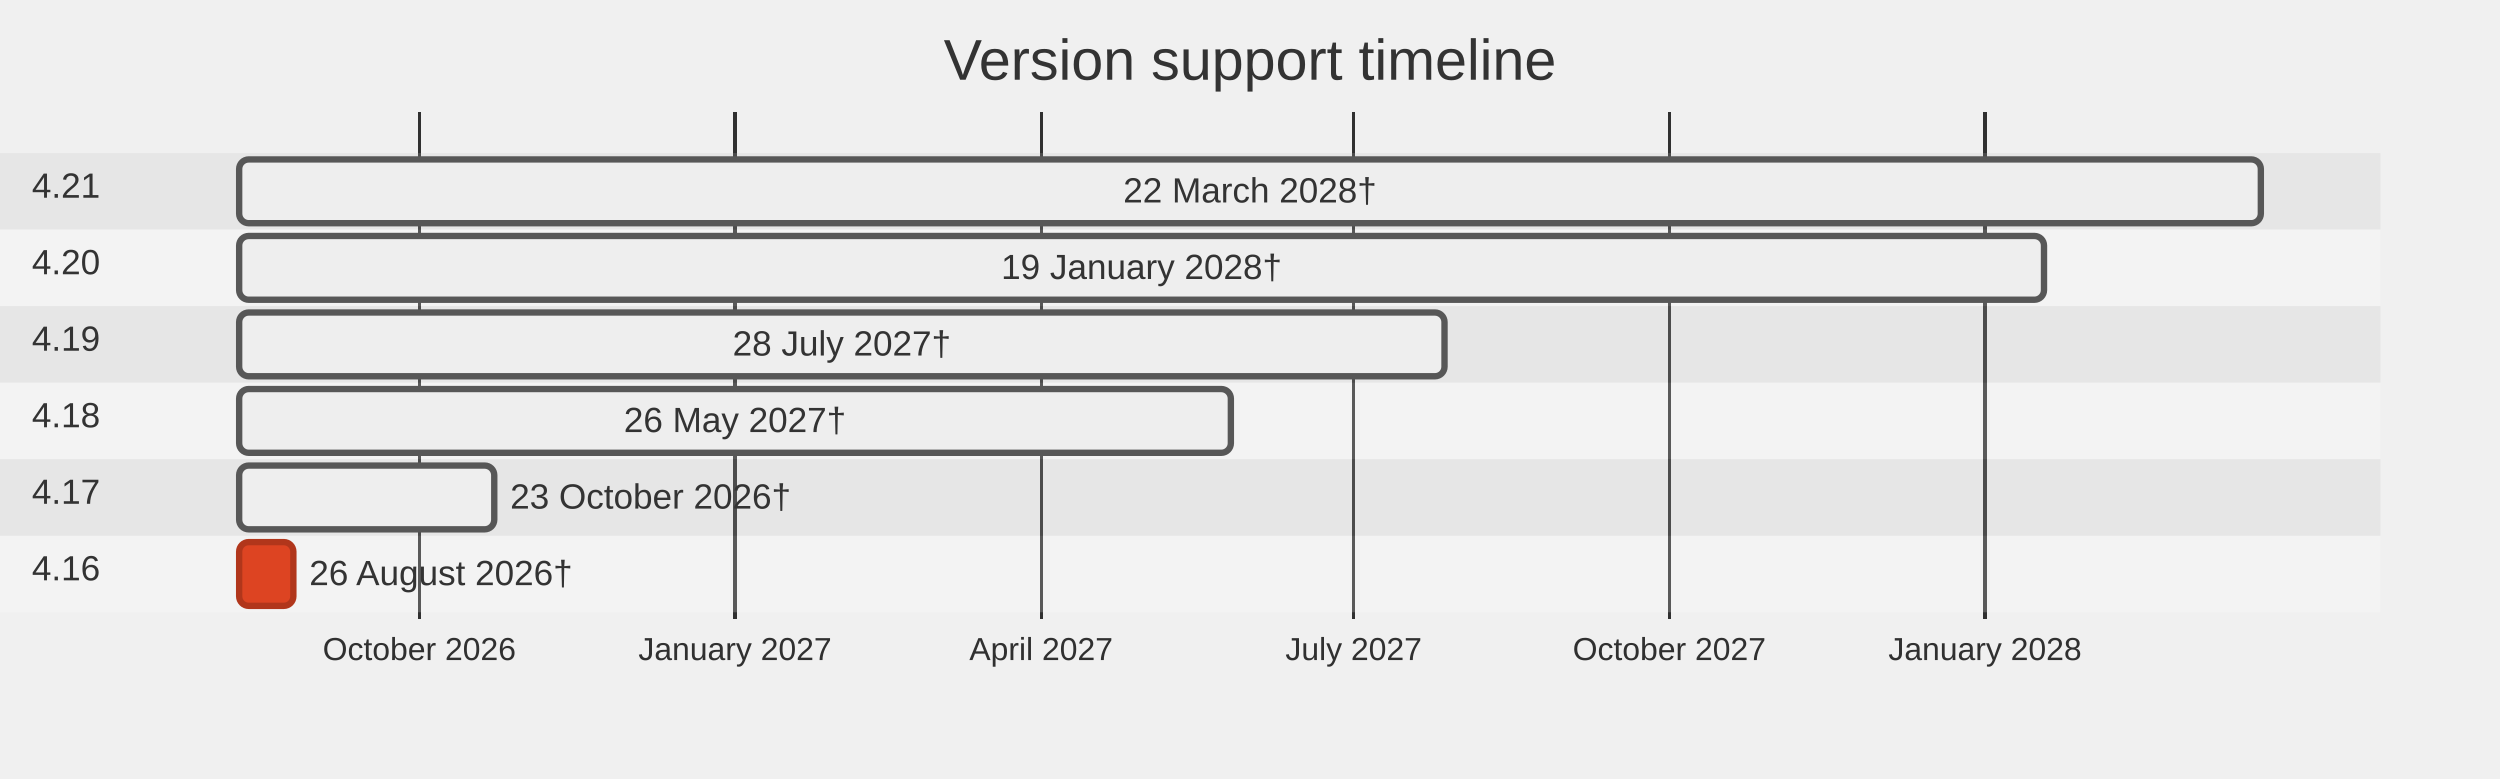
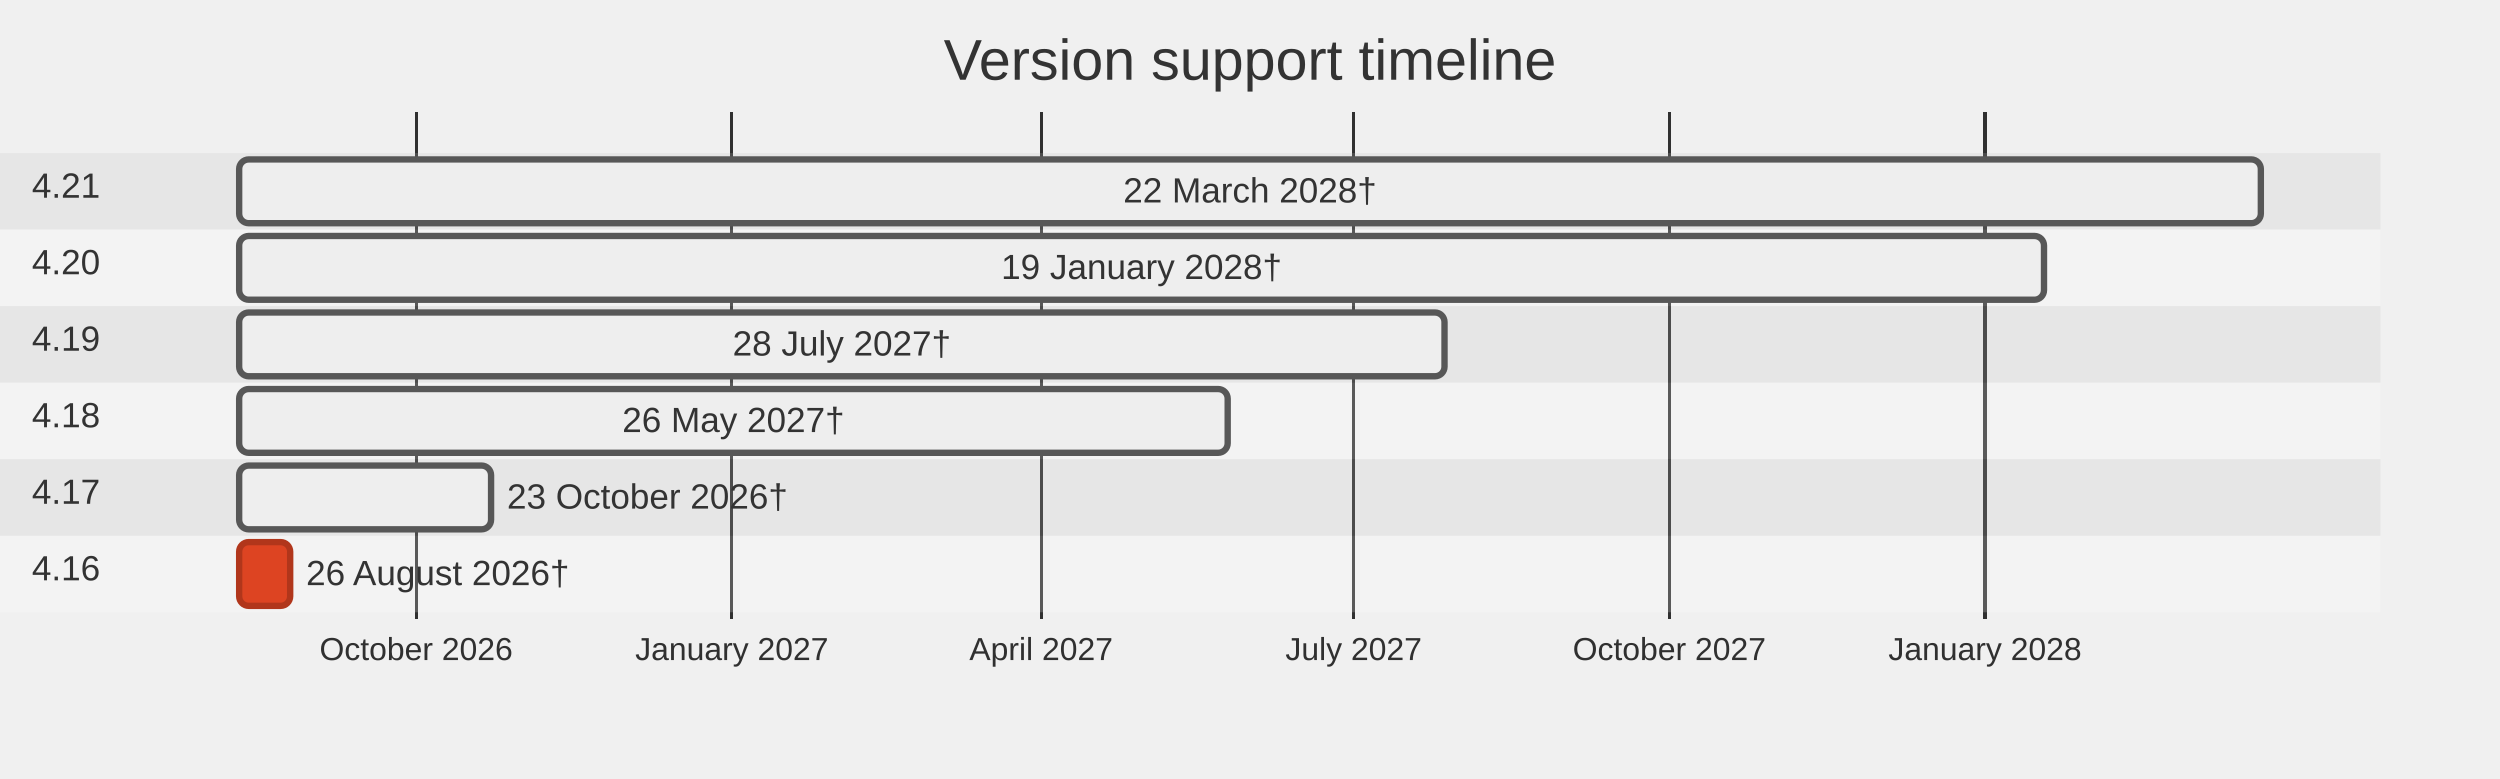
<svg xmlns="http://www.w3.org/2000/svg" id="my-svg" width="100%" viewBox="0 0 784 244" style="max-width: 784px; background-color: white;" role="graphics-document document" aria-roledescription="gantt">
  <style>#my-svg{font-family:"trebuchet ms",verdana,arial,sans-serif;font-size:16px;fill:#000000;}@keyframes edge-animation-frame{from{stroke-dashoffset:0;}}@keyframes dash{to{stroke-dashoffset:0;}}#my-svg .edge-animation-slow{stroke-dasharray:9,5!important;stroke-dashoffset:900;animation:dash 50s linear infinite;stroke-linecap:round;}#my-svg .edge-animation-fast{stroke-dasharray:9,5!important;stroke-dashoffset:900;animation:dash 20s linear infinite;stroke-linecap:round;}#my-svg .error-icon{fill:#552222;}#my-svg .error-text{fill:#552222;stroke:#552222;}#my-svg .edge-thickness-normal{stroke-width:1px;}#my-svg .edge-thickness-thick{stroke-width:3.5px;}#my-svg .edge-pattern-solid{stroke-dasharray:0;}#my-svg .edge-thickness-invisible{stroke-width:0;fill:none;}#my-svg .edge-pattern-dashed{stroke-dasharray:3;}#my-svg .edge-pattern-dotted{stroke-dasharray:2;}#my-svg .marker{fill:#666;stroke:#666;}#my-svg .marker.cross{stroke:#666;}#my-svg svg{font-family:"trebuchet ms",verdana,arial,sans-serif;font-size:16px;}#my-svg p{margin:0;}#my-svg .mermaid-main-font{font-family:"trebuchet ms",verdana,arial,sans-serif;}#my-svg .exclude-range{fill:#eeeeee;}#my-svg .section{stroke:none;opacity:0.2;}#my-svg .section0{fill:hsl(0, 0%, 73.922%);}#my-svg .section2{fill:hsl(0, 0%, 73.922%);}#my-svg .section1,#my-svg .section3{fill:white;opacity:0.2;}#my-svg .sectionTitle0{fill:#333;}#my-svg .sectionTitle1{fill:#333;}#my-svg .sectionTitle2{fill:#333;}#my-svg .sectionTitle3{fill:#333;}#my-svg .sectionTitle{text-anchor:start;font-family:"trebuchet ms",verdana,arial,sans-serif;}#my-svg .grid .tick{stroke:hsl(0, 0%, 90%);opacity:0.8;shape-rendering:crispEdges;}#my-svg .grid .tick text{font-family:"trebuchet ms",verdana,arial,sans-serif;fill:#000000;}#my-svg .grid path{stroke-width:0;}#my-svg .today{fill:none;stroke:#d42;stroke-width:2px;}#my-svg .task{stroke-width:2;}#my-svg .taskText{text-anchor:middle;font-family:"trebuchet ms",verdana,arial,sans-serif;}#my-svg .taskTextOutsideRight{fill:#333;text-anchor:start;font-family:"trebuchet ms",verdana,arial,sans-serif;}#my-svg .taskTextOutsideLeft{fill:#333;text-anchor:end;}#my-svg .task.clickable{cursor:pointer;}#my-svg .taskText.clickable{cursor:pointer;fill:#003163!important;font-weight:bold;}#my-svg .taskTextOutsideLeft.clickable{cursor:pointer;fill:#003163!important;font-weight:bold;}#my-svg .taskTextOutsideRight.clickable{cursor:pointer;fill:#003163!important;font-weight:bold;}#my-svg .taskText0,#my-svg .taskText1,#my-svg .taskText2,#my-svg .taskText3{fill:white;}#my-svg .task0,#my-svg .task1,#my-svg .task2,#my-svg .task3{fill:#707070;stroke:hsl(0, 0%, 33.922%);}#my-svg .taskTextOutside0,#my-svg .taskTextOutside2{fill:#333;}#my-svg .taskTextOutside1,#my-svg .taskTextOutside3{fill:#333;}#my-svg .active0,#my-svg .active1,#my-svg .active2,#my-svg .active3{fill:#eee;stroke:hsl(0, 0%, 33.922%);}#my-svg .activeText0,#my-svg .activeText1,#my-svg .activeText2,#my-svg .activeText3{fill:#333!important;}#my-svg .done0,#my-svg .done1,#my-svg .done2,#my-svg .done3{stroke:#666;fill:#bbb;stroke-width:2;}#my-svg .doneText0,#my-svg .doneText1,#my-svg .doneText2,#my-svg .doneText3{fill:#333!important;}#my-svg .doneText0.taskTextOutsideLeft,#my-svg .doneText0.taskTextOutsideRight,#my-svg .doneText1.taskTextOutsideLeft,#my-svg .doneText1.taskTextOutsideRight,#my-svg .doneText2.taskTextOutsideLeft,#my-svg .doneText2.taskTextOutsideRight,#my-svg .doneText3.taskTextOutsideLeft,#my-svg .doneText3.taskTextOutsideRight{fill:#333!important;}#my-svg .crit0,#my-svg .crit1,#my-svg .crit2,#my-svg .crit3{stroke:hsl(10.909, 73.333%, 40%);fill:#d42;stroke-width:2;}#my-svg .activeCrit0,#my-svg .activeCrit1,#my-svg .activeCrit2,#my-svg .activeCrit3{stroke:hsl(10.909, 73.333%, 40%);fill:#eee;stroke-width:2;}#my-svg .doneCrit0,#my-svg .doneCrit1,#my-svg .doneCrit2,#my-svg .doneCrit3{stroke:hsl(10.909, 73.333%, 40%);fill:#bbb;stroke-width:2;cursor:pointer;shape-rendering:crispEdges;}#my-svg .milestone{transform:rotate(45deg) scale(0.8,0.8);}#my-svg .milestoneText{font-style:italic;}#my-svg .doneCritText0,#my-svg .doneCritText1,#my-svg .doneCritText2,#my-svg .doneCritText3{fill:#333!important;}#my-svg .doneCritText0.taskTextOutsideLeft,#my-svg .doneCritText0.taskTextOutsideRight,#my-svg .doneCritText1.taskTextOutsideLeft,#my-svg .doneCritText1.taskTextOutsideRight,#my-svg .doneCritText2.taskTextOutsideLeft,#my-svg .doneCritText2.taskTextOutsideRight,#my-svg .doneCritText3.taskTextOutsideLeft,#my-svg .doneCritText3.taskTextOutsideRight{fill:#333!important;}#my-svg .vert{stroke:#d42;}#my-svg .vertText{font-size:15px;text-anchor:middle;fill:#d42!important;}#my-svg .activeCritText0,#my-svg .activeCritText1,#my-svg .activeCritText2,#my-svg .activeCritText3{fill:#333!important;}#my-svg .titleText{text-anchor:middle;font-size:18px;fill:#333;font-family:"trebuchet ms",verdana,arial,sans-serif;}#my-svg .node .neo-node{stroke:#999;}#my-svg [data-look="neo"].node rect,#my-svg [data-look="neo"].cluster rect,#my-svg [data-look="neo"].node polygon{stroke:url(#my-svg-gradient);filter:drop-shadow( 1px 2px 2px rgba(185,185,185,1));}#my-svg [data-look="neo"].swimlane.cluster rect{filter:none;}#my-svg [data-look="neo"].node path{stroke:url(#my-svg-gradient);stroke-width:1px;}#my-svg [data-look="neo"].node .outer-path{filter:drop-shadow( 1px 2px 2px rgba(185,185,185,1));}#my-svg [data-look="neo"].node .neo-line path{stroke:#999;filter:none;}#my-svg [data-look="neo"].node circle{stroke:url(#my-svg-gradient);filter:drop-shadow( 1px 2px 2px rgba(185,185,185,1));}#my-svg [data-look="neo"].node circle .state-start{fill:#000000;}#my-svg [data-look="neo"].icon-shape .icon{fill:url(#my-svg-gradient);filter:drop-shadow( 1px 2px 2px rgba(185,185,185,1));}#my-svg [data-look="neo"].icon-shape .icon-neo path{stroke:url(#my-svg-gradient);filter:drop-shadow( 1px 2px 2px rgba(185,185,185,1));}#my-svg :root{--mermaid-font-family:"trebuchet ms",verdana,arial,sans-serif;}</style>
  <g />
  <g class="grid" transform="translate(75, 194)" fill="none" font-size="10" font-family="sans-serif" text-anchor="middle">
    <path class="domain" stroke="currentColor" d="M0.5,-159V0.5H634.5V-159" />
-     <g class="tick" opacity="1" transform="translate(56.5,0)">
+     <g class="tick" opacity="1" transform="translate(55.5,0)">
      <line stroke="currentColor" y2="-159" />
      <text fill="#000" y="3" dy="1em" stroke="none" font-size="10" style="text-anchor: middle;"> October 2026</text>
    </g>
-     <g class="tick" opacity="1" transform="translate(155.5,0)">
+     <g class="tick" opacity="1" transform="translate(154.5,0)">
      <line stroke="currentColor" y2="-159" />
      <text fill="#000" y="3" dy="1em" stroke="none" font-size="10" style="text-anchor: middle;"> January 2027</text>
    </g>
    <g class="tick" opacity="1" transform="translate(251.5,0)">
      <line stroke="currentColor" y2="-159" />
      <text fill="#000" y="3" dy="1em" stroke="none" font-size="10" style="text-anchor: middle;"> April 2027</text>
    </g>
    <g class="tick" opacity="1" transform="translate(349.5,0)">
      <line stroke="currentColor" y2="-159" />
      <text fill="#000" y="3" dy="1em" stroke="none" font-size="10" style="text-anchor: middle;"> July 2027</text>
    </g>
    <g class="tick" opacity="1" transform="translate(448.5,0)">
      <line stroke="currentColor" y2="-159" />
      <text fill="#000" y="3" dy="1em" stroke="none" font-size="10" style="text-anchor: middle;"> October 2027</text>
    </g>
    <g class="tick" opacity="1" transform="translate(547.5,0)">
      <line stroke="currentColor" y2="-159" />
      <text fill="#000" y="3" dy="1em" stroke="none" font-size="10" style="text-anchor: middle;"> January 2028</text>
    </g>
  </g>
  <g>
    <rect x="0" y="48" width="746.5" height="24" class="section section0" />
    <rect x="0" y="72" width="746.5" height="24" class="section section1" />
    <rect x="0" y="96" width="746.5" height="24" class="section section2" />
    <rect x="0" y="120" width="746.5" height="24" class="section section3" />
    <rect x="0" y="144" width="746.5" height="24" class="section section0" />
    <rect x="0" y="168" width="746.5" height="24" class="section section1" />
  </g>
  <g>
    <rect id="my-svg-task1" rx="3" ry="3" x="75" y="50" width="634" height="20" transform-origin="392px 60px" class="task active0" />
    <rect id="my-svg-task2" rx="3" ry="3" x="75" y="74" width="566" height="20" transform-origin="358px 84px" class="task active1" />
    <rect id="my-svg-task3" rx="3" ry="3" x="75" y="98" width="378" height="20" transform-origin="264px 108px" class="task active2" />
-     <rect id="my-svg-task4" rx="3" ry="3" x="75" y="122" width="311" height="20" transform-origin="230.5px 132px" class="task active3" />
-     <rect id="my-svg-task5" rx="3" ry="3" x="75" y="146" width="80" height="20" transform-origin="115px 156px" class="task active0" />
-     <rect id="my-svg-task6" rx="3" ry="3" x="75" y="170" width="17" height="20" transform-origin="83.5px 180px" class="task crit1" />
+     <rect id="my-svg-task4" rx="3" ry="3" x="75" y="122" width="310" height="20" transform-origin="230px 132px" class="task active3" />
+     <rect id="my-svg-task5" rx="3" ry="3" x="75" y="146" width="79" height="20" transform-origin="114.5px 156px" class="task active0" />
+     <rect id="my-svg-task6" rx="3" ry="3" x="75" y="170" width="16" height="20" transform-origin="83px 180px" class="task crit1" />
    <text id="my-svg-task1-text" font-size="11" x="392" y="63.5" class="taskText taskText0 activeText0 width-88.51611328125">22 March 2028†      </text>
    <text id="my-svg-task2-text" font-size="11" x="358" y="87.5" class="taskText taskText1 activeText1 width-96.685546875">19 January 2028†    </text>
    <text id="my-svg-task3-text" font-size="11" x="264" y="111.5" class="taskText taskText2 activeText2 width-74.76611328125">28 July 2027†       </text>
-     <text id="my-svg-task4-text" font-size="11" x="230.5" y="135.5" class="taskText taskText3 activeText3 width-77.7255859375">26 May 2027†        </text>
-     <text id="my-svg-task5-text" font-size="11" x="160" y="159.5" class="taskTextOutsideRight taskTextOutside0 activeText0 width-99.005859375">23 October 2026†    </text>
-     <text id="my-svg-task6-text" font-size="11" x="97" y="183.5" class="taskTextOutsideRight taskTextOutside1  critText1 width-93.47900390625">26 August 2026†     </text>
+     <text id="my-svg-task4-text" font-size="11" x="230" y="135.5" class="taskText taskText3 activeText3 width-77.7255859375">26 May 2027†        </text>
+     <text id="my-svg-task5-text" font-size="11" x="159" y="159.5" class="taskTextOutsideRight taskTextOutside0 activeText0 width-99.005859375">23 October 2026†    </text>
+     <text id="my-svg-task6-text" font-size="11" x="96" y="183.5" class="taskTextOutsideRight taskTextOutside1  critText1 width-93.47900390625">26 August 2026†     </text>
  </g>
  <g>
    <text dy="0em" x="10" y="62" font-size="11" class="sectionTitle sectionTitle0">
      <tspan alignment-baseline="central" x="10">4.21</tspan>
    </text>
    <text dy="0em" x="10" y="86" font-size="11" class="sectionTitle sectionTitle1">
      <tspan alignment-baseline="central" x="10">4.20</tspan>
    </text>
    <text dy="0em" x="10" y="110" font-size="11" class="sectionTitle sectionTitle2">
      <tspan alignment-baseline="central" x="10">4.19</tspan>
    </text>
    <text dy="0em" x="10" y="134" font-size="11" class="sectionTitle sectionTitle3">
      <tspan alignment-baseline="central" x="10">4.18</tspan>
    </text>
    <text dy="0em" x="10" y="158" font-size="11" class="sectionTitle sectionTitle0">
      <tspan alignment-baseline="central" x="10">4.17</tspan>
    </text>
    <text dy="0em" x="10" y="182" font-size="11" class="sectionTitle sectionTitle1">
      <tspan alignment-baseline="central" x="10">4.16</tspan>
    </text>
  </g>
  <text x="392" y="25" class="titleText">Version support timeline</text>
</svg>
